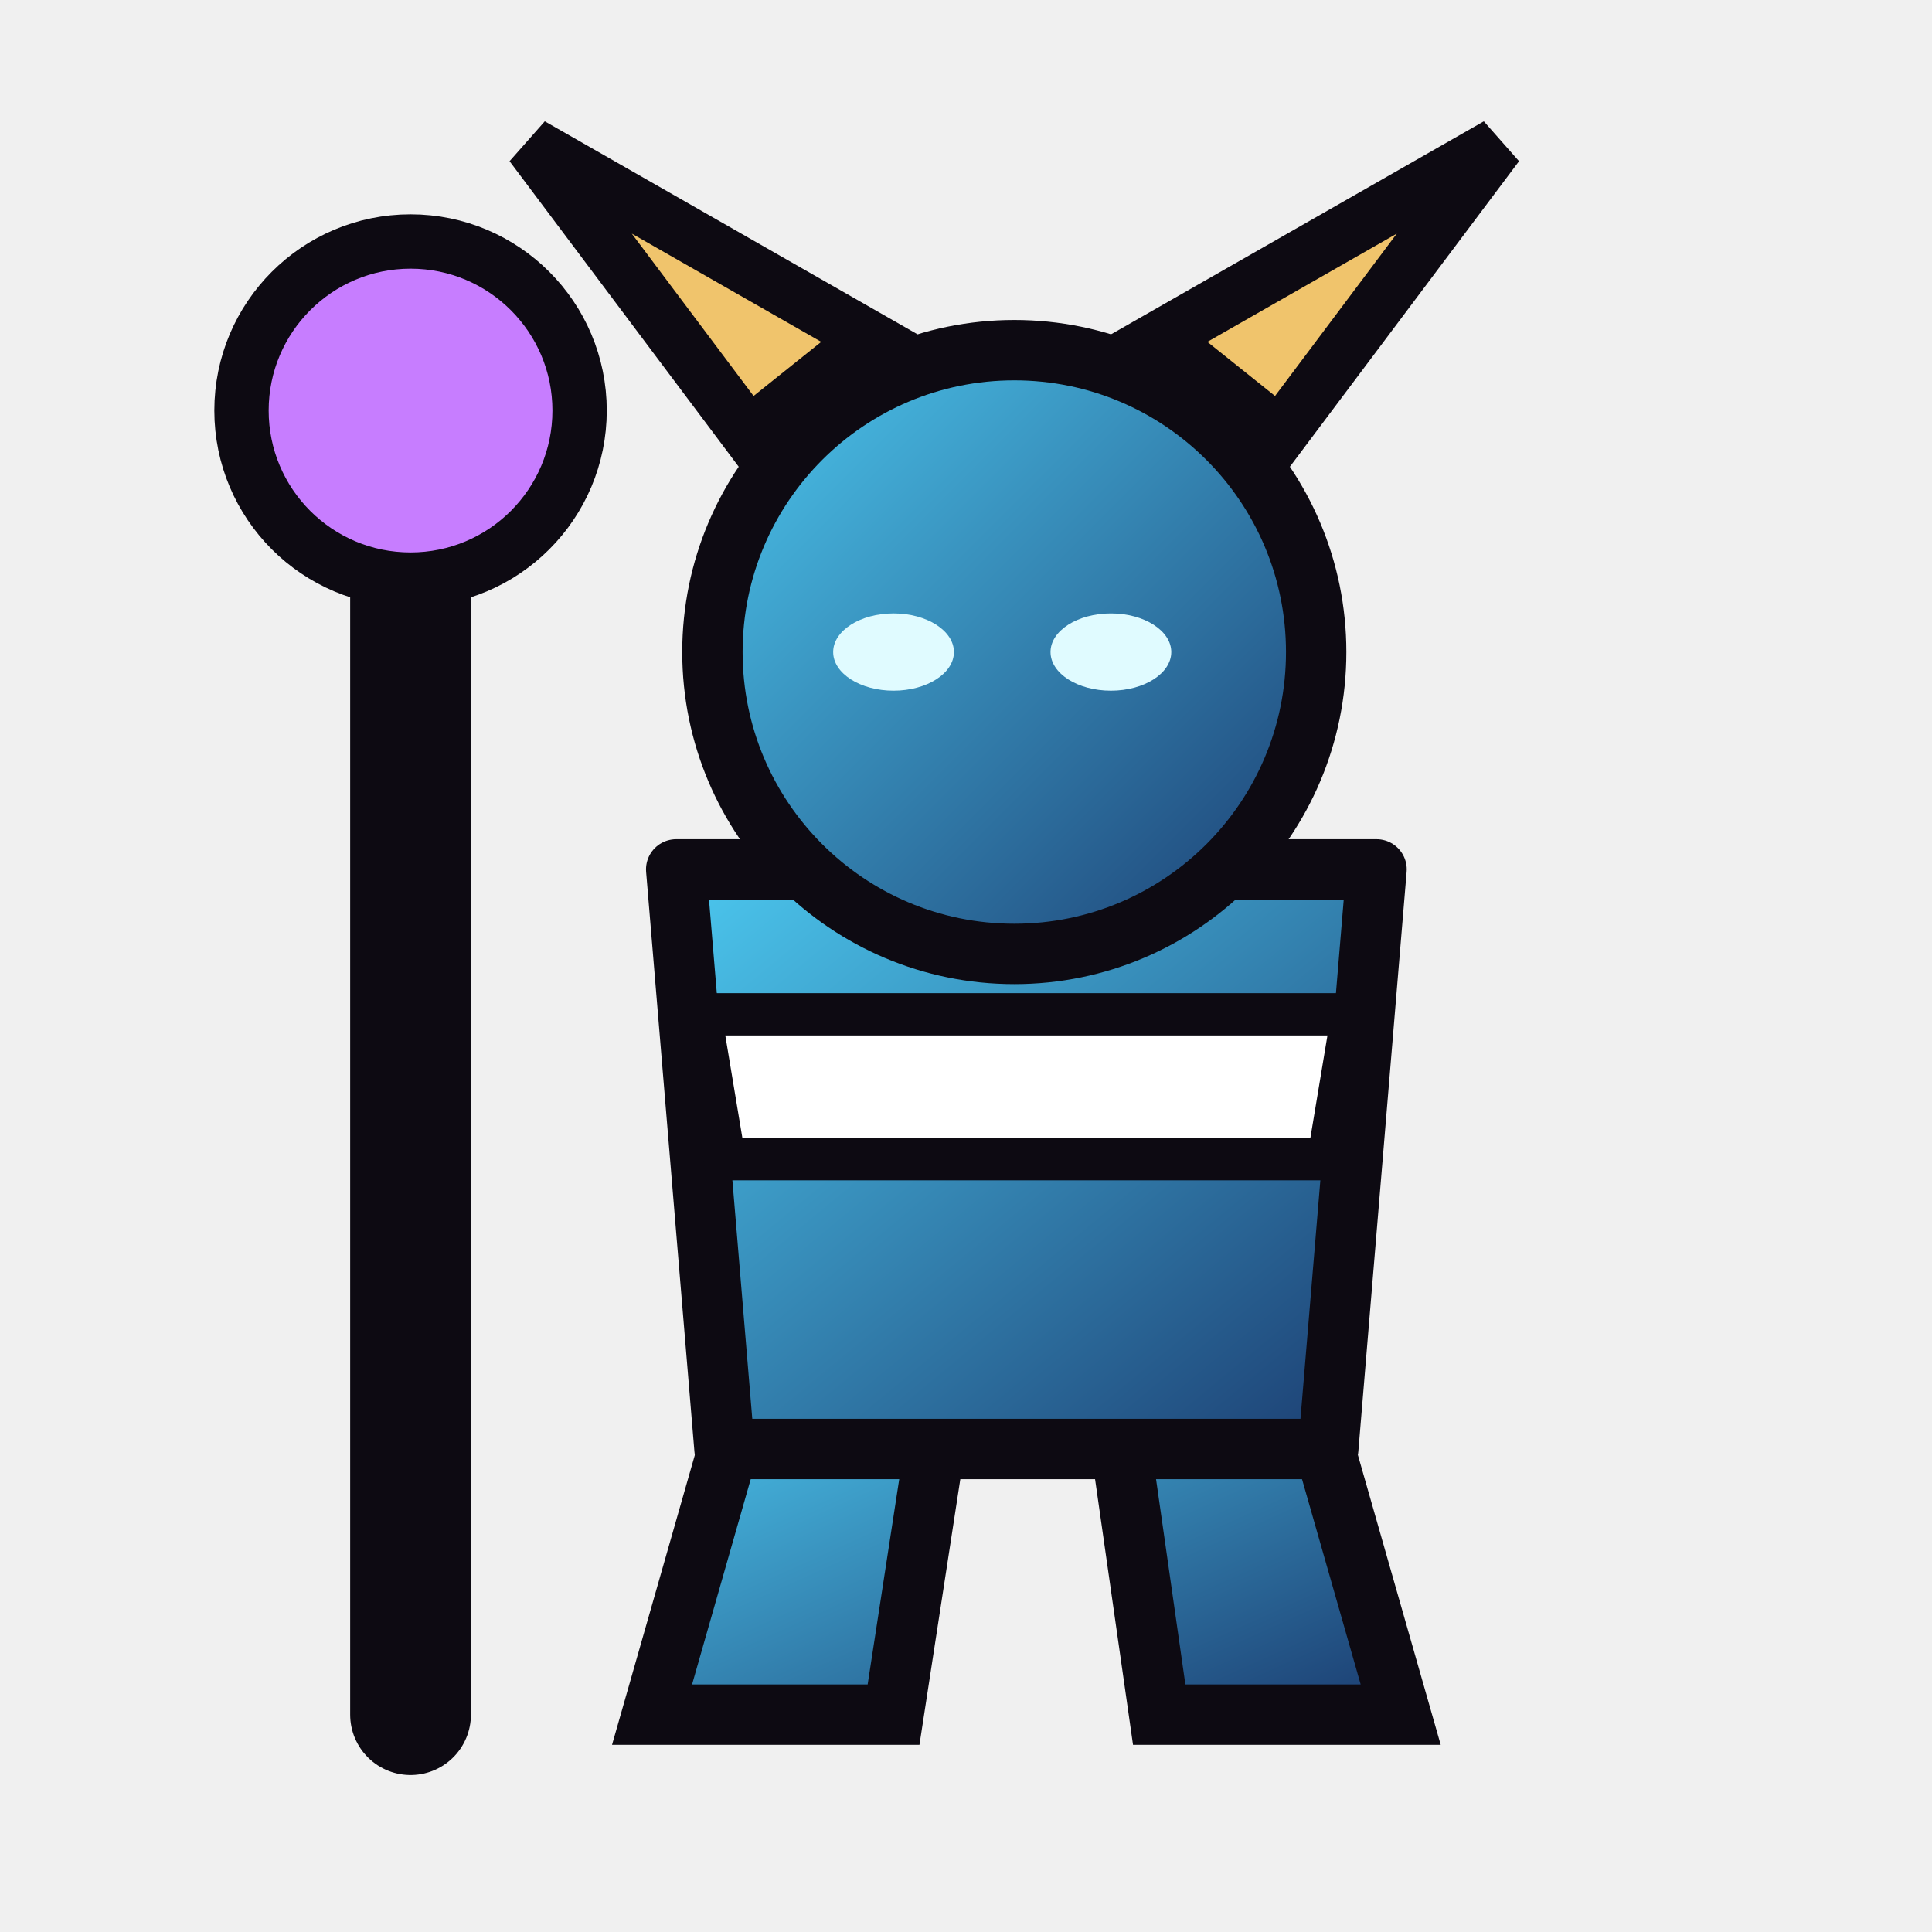
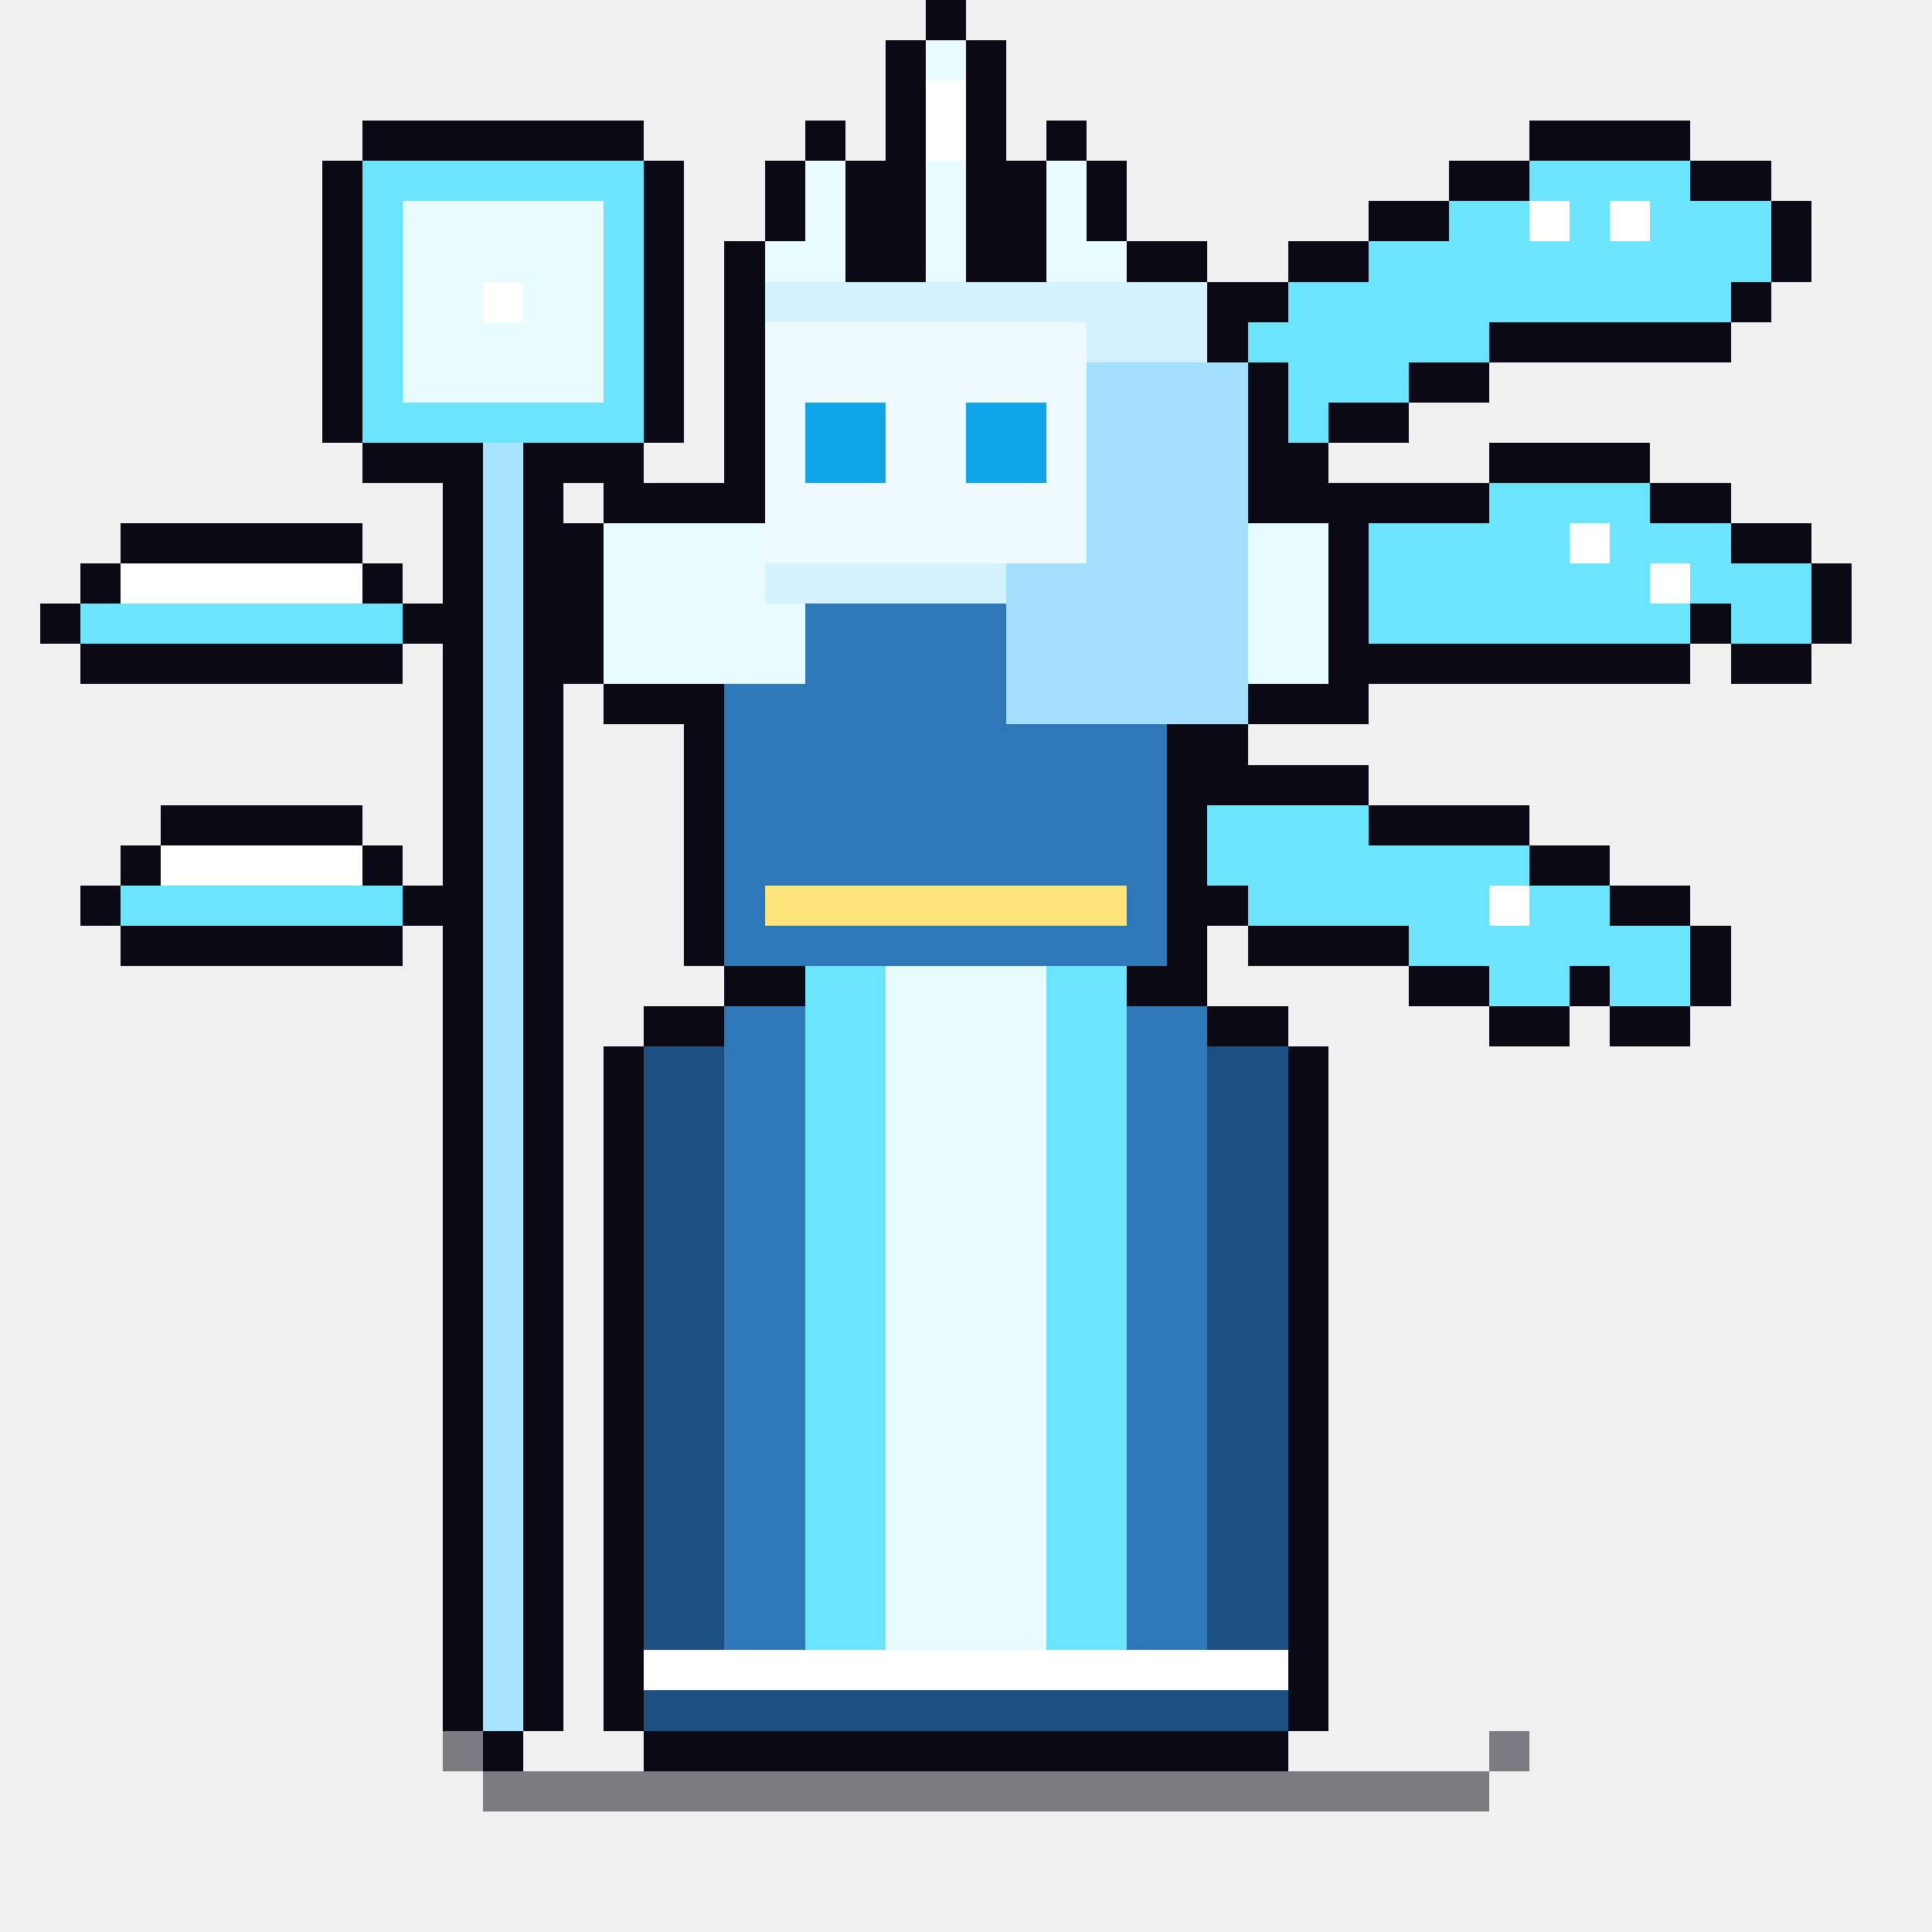
- <svg xmlns="http://www.w3.org/2000/svg" viewBox="0 0 160 160">
-   <defs>
-     <linearGradient id="eb" x1="0" y1="0" x2="1" y2="1">
-       <stop offset="0%" stop-color="#4cc9f0" />
-       <stop offset="100%" stop-color="#1b3b6f" />
-     </linearGradient>
-   </defs>
-   <line x1="34" y1="142" x2="34" y2="42" stroke="#0d0a12" stroke-width="10" stroke-linecap="round" />
-   <circle cx="34" cy="34" r="14" fill="#c77dff" stroke="#0d0a12" stroke-width="4.5" />
-   <path d="M62 114 L54 142 L74 142 L78 116 Z M92 114 L96 142 L116 142 L108 114 Z" fill="url(#eb)" stroke="#0d0a12" stroke-width="5" />
-   <path d="M56 72 L114 72 L110 120 L60 120 Z" fill="url(#eb)" stroke="#0d0a12" stroke-width="5" stroke-linejoin="round" />
-   <path d="M58 84 L112 84 L110 96 L60 96 Z" fill="#ffffff" stroke="#0d0a12" stroke-width="3.5" />
-   <path d="M62 36 L44 12 L72 28 Z M106 36 L124 12 L96 28 Z" fill="#f0c46c" stroke="#0d0a12" stroke-width="4.5" />
-   <circle cx="84" cy="54" r="25" fill="url(#eb)" stroke="#0d0a12" stroke-width="5" />
-   <ellipse cx="74" cy="54" rx="5" ry="3.2" fill="#e0fbff" />
-   <ellipse cx="92" cy="54" rx="5" ry="3.2" fill="#e0fbff" />
+ <svg xmlns="http://www.w3.org/2000/svg" width="192" height="192" viewBox="0 0 48 48" shape-rendering="crispEdges">
+   <rect x="23" y="0" width="1" height="1" fill="#0b0914" />
+   <rect x="22" y="1" width="1" height="6" fill="#0b0914" />
+   <rect x="23" y="1" width="1" height="1" fill="#e8fbff" />
+   <rect x="24" y="1" width="1" height="6" fill="#0b0914" />
+   <rect x="23" y="2" width="1" height="2" fill="#ffffff" />
+   <rect x="9" y="3" width="7" height="1" fill="#0b0914" />
+   <rect x="20" y="3" width="1" height="1" fill="#0b0914" />
+   <rect x="26" y="3" width="1" height="1" fill="#0b0914" />
+   <rect x="38" y="3" width="4" height="1" fill="#0b0914" />
+   <rect x="8" y="4" width="1" height="7" fill="#0b0914" />
+   <rect x="9" y="4" width="7" height="1" fill="#6be5ff" />
+   <rect x="16" y="4" width="1" height="7" fill="#0b0914" />
+   <rect x="19" y="4" width="1" height="2" fill="#0b0914" />
+   <rect x="20" y="4" width="1" height="3" fill="#e8fbff" />
+   <rect x="21" y="4" width="1" height="3" fill="#0b0914" />
+   <rect x="23" y="4" width="1" height="3" fill="#e8fbff" />
+   <rect x="25" y="4" width="1" height="3" fill="#0b0914" />
+   <rect x="26" y="4" width="1" height="3" fill="#e8fbff" />
+   <rect x="27" y="4" width="1" height="2" fill="#0b0914" />
+   <rect x="36" y="4" width="2" height="1" fill="#0b0914" />
+   <rect x="38" y="4" width="4" height="1" fill="#6be5ff" />
+   <rect x="42" y="4" width="2" height="1" fill="#0b0914" />
+   <rect x="9" y="5" width="1" height="6" fill="#6be5ff" />
+   <rect x="10" y="5" width="5" height="2" fill="#e8fbff" />
+   <rect x="15" y="5" width="1" height="6" fill="#6be5ff" />
+   <rect x="34" y="5" width="2" height="1" fill="#0b0914" />
+   <rect x="36" y="5" width="2" height="3" fill="#6be5ff" />
+   <rect x="38" y="5" width="1" height="1" fill="#ffffff" />
+   <rect x="39" y="5" width="1" height="3" fill="#6be5ff" />
+   <rect x="40" y="5" width="1" height="1" fill="#ffffff" />
+   <rect x="41" y="5" width="3" height="2" fill="#6be5ff" />
+   <rect x="44" y="5" width="1" height="2" fill="#0b0914" />
+   <rect x="18" y="6" width="1" height="7" fill="#0b0914" />
+   <rect x="19" y="6" width="1" height="1" fill="#e8fbff" />
+   <rect x="27" y="6" width="1" height="1" fill="#e8fbff" />
+   <rect x="28" y="6" width="2" height="1" fill="#0b0914" />
+   <rect x="32" y="6" width="2" height="1" fill="#0b0914" />
+   <rect x="34" y="6" width="2" height="3" fill="#6be5ff" />
+   <rect x="38" y="6" width="1" height="2" fill="#6be5ff" />
+   <rect x="40" y="6" width="1" height="2" fill="#6be5ff" />
+   <rect x="10" y="7" width="2" height="3" fill="#e8fbff" />
+   <rect x="12" y="7" width="1" height="1" fill="#ffffff" />
+   <rect x="13" y="7" width="2" height="3" fill="#e8fbff" />
+   <rect x="19" y="7" width="11" height="1" fill="#d4f2ff" />
+   <rect x="30" y="7" width="2" height="1" fill="#0b0914" />
+   <rect x="32" y="7" width="2" height="3" fill="#6be5ff" />
+   <rect x="41" y="7" width="2" height="1" fill="#6be5ff" />
+   <rect x="43" y="7" width="1" height="1" fill="#0b0914" />
+   <rect x="12" y="8" width="1" height="2" fill="#e8fbff" />
+   <rect x="19" y="8" width="8" height="2" fill="#effaff" />
+   <rect x="27" y="8" width="3" height="1" fill="#d4f2ff" />
+   <rect x="30" y="8" width="1" height="1" fill="#0b0914" />
+   <rect x="31" y="8" width="1" height="1" fill="#6be5ff" />
+   <rect x="36" y="8" width="1" height="1" fill="#6be5ff" />
+   <rect x="37" y="8" width="6" height="1" fill="#0b0914" />
+   <rect x="27" y="9" width="4" height="9" fill="#a3e0ff" />
+   <rect x="31" y="9" width="1" height="4" fill="#0b0914" />
+   <rect x="34" y="9" width="1" height="1" fill="#6be5ff" />
+   <rect x="35" y="9" width="2" height="1" fill="#0b0914" />
+   <rect x="10" y="10" width="5" height="1" fill="#6be5ff" />
+   <rect x="19" y="10" width="1" height="4" fill="#effaff" />
+   <rect x="20" y="10" width="2" height="2" fill="#0ea5e9" />
+   <rect x="22" y="10" width="2" height="4" fill="#effaff" />
+   <rect x="24" y="10" width="2" height="2" fill="#0ea5e9" />
+   <rect x="26" y="10" width="1" height="4" fill="#effaff" />
+   <rect x="32" y="10" width="1" height="1" fill="#6be5ff" />
+   <rect x="33" y="10" width="2" height="1" fill="#0b0914" />
+   <rect x="9" y="11" width="3" height="1" fill="#0b0914" />
+   <rect x="12" y="11" width="1" height="32" fill="#a8e6ff" />
+   <rect x="13" y="11" width="3" height="1" fill="#0b0914" />
+   <rect x="32" y="11" width="1" height="2" fill="#0b0914" />
+   <rect x="37" y="11" width="4" height="1" fill="#0b0914" />
+   <rect x="11" y="12" width="1" height="31" fill="#0b0914" />
+   <rect x="13" y="12" width="1" height="31" fill="#0b0914" />
+   <rect x="15" y="12" width="3" height="1" fill="#0b0914" />
+   <rect x="20" y="12" width="2" height="2" fill="#effaff" />
+   <rect x="24" y="12" width="2" height="2" fill="#effaff" />
+   <rect x="33" y="12" width="4" height="1" fill="#0b0914" />
+   <rect x="37" y="12" width="4" height="1" fill="#6be5ff" />
+   <rect x="41" y="12" width="2" height="1" fill="#0b0914" />
+   <rect x="3" y="13" width="6" height="1" fill="#0b0914" />
+   <rect x="14" y="13" width="1" height="4" fill="#0b0914" />
+   <rect x="15" y="13" width="4" height="4" fill="#e8fbff" />
+   <rect x="31" y="13" width="2" height="4" fill="#e8fbff" />
+   <rect x="33" y="13" width="1" height="5" fill="#0b0914" />
+   <rect x="34" y="13" width="5" height="3" fill="#6be5ff" />
+   <rect x="39" y="13" width="1" height="1" fill="#ffffff" />
+   <rect x="40" y="13" width="3" height="1" fill="#6be5ff" />
+   <rect x="43" y="13" width="2" height="1" fill="#0b0914" />
+   <rect x="2" y="14" width="1" height="1" fill="#0b0914" />
+   <rect x="3" y="14" width="6" height="1" fill="#ffffff" />
+   <rect x="9" y="14" width="1" height="1" fill="#0b0914" />
+   <rect x="19" y="14" width="6" height="1" fill="#d4f2ff" />
+   <rect x="25" y="14" width="2" height="4" fill="#a3e0ff" />
+   <rect x="39" y="14" width="2" height="2" fill="#6be5ff" />
+   <rect x="41" y="14" width="1" height="1" fill="#ffffff" />
+   <rect x="42" y="14" width="3" height="1" fill="#6be5ff" />
+   <rect x="45" y="14" width="1" height="2" fill="#0b0914" />
+   <rect x="1" y="15" width="1" height="1" fill="#0b0914" />
+   <rect x="2" y="15" width="8" height="1" fill="#6be5ff" />
+   <rect x="10" y="15" width="1" height="1" fill="#0b0914" />
+   <rect x="19" y="15" width="1" height="2" fill="#e8fbff" />
+   <rect x="20" y="15" width="5" height="7" fill="#2d78b8" />
+   <rect x="41" y="15" width="1" height="1" fill="#6be5ff" />
+   <rect x="42" y="15" width="1" height="1" fill="#0b0914" />
+   <rect x="43" y="15" width="2" height="1" fill="#6be5ff" />
+   <rect x="2" y="16" width="8" height="1" fill="#0b0914" />
+   <rect x="34" y="16" width="8" height="1" fill="#0b0914" />
+   <rect x="43" y="16" width="2" height="1" fill="#0b0914" />
+   <rect x="15" y="17" width="3" height="1" fill="#0b0914" />
+   <rect x="18" y="17" width="2" height="5" fill="#2d78b8" />
+   <rect x="31" y="17" width="2" height="1" fill="#0b0914" />
+   <rect x="17" y="18" width="1" height="6" fill="#0b0914" />
+   <rect x="25" y="18" width="4" height="4" fill="#2d78b8" />
+   <rect x="29" y="18" width="2" height="2" fill="#0b0914" />
+   <rect x="31" y="19" width="3" height="1" fill="#0b0914" />
+   <rect x="4" y="20" width="5" height="1" fill="#0b0914" />
+   <rect x="29" y="20" width="1" height="5" fill="#0b0914" />
+   <rect x="30" y="20" width="4" height="2" fill="#6be5ff" />
+   <rect x="34" y="20" width="4" height="1" fill="#0b0914" />
+   <rect x="3" y="21" width="1" height="1" fill="#0b0914" />
+   <rect x="4" y="21" width="5" height="1" fill="#ffffff" />
+   <rect x="9" y="21" width="1" height="1" fill="#0b0914" />
+   <rect x="34" y="21" width="4" height="1" fill="#6be5ff" />
+   <rect x="38" y="21" width="2" height="1" fill="#0b0914" />
+   <rect x="2" y="22" width="1" height="1" fill="#0b0914" />
+   <rect x="3" y="22" width="7" height="1" fill="#6be5ff" />
+   <rect x="10" y="22" width="1" height="1" fill="#0b0914" />
+   <rect x="18" y="22" width="1" height="2" fill="#2d78b8" />
+   <rect x="19" y="22" width="9" height="1" fill="#ffe47a" />
+   <rect x="28" y="22" width="1" height="2" fill="#2d78b8" />
+   <rect x="30" y="22" width="1" height="1" fill="#0b0914" />
+   <rect x="31" y="22" width="6" height="1" fill="#6be5ff" />
+   <rect x="37" y="22" width="1" height="1" fill="#ffffff" />
+   <rect x="38" y="22" width="2" height="2" fill="#6be5ff" />
+   <rect x="40" y="22" width="2" height="1" fill="#0b0914" />
+   <rect x="3" y="23" width="7" height="1" fill="#0b0914" />
+   <rect x="19" y="23" width="9" height="1" fill="#2d78b8" />
+   <rect x="31" y="23" width="4" height="1" fill="#0b0914" />
+   <rect x="35" y="23" width="3" height="1" fill="#6be5ff" />
+   <rect x="40" y="23" width="2" height="2" fill="#6be5ff" />
+   <rect x="42" y="23" width="1" height="2" fill="#0b0914" />
+   <rect x="18" y="24" width="2" height="1" fill="#0b0914" />
+   <rect x="20" y="24" width="2" height="17" fill="#6be5ff" />
+   <rect x="22" y="24" width="4" height="17" fill="#e8fbff" />
+   <rect x="26" y="24" width="2" height="17" fill="#6be5ff" />
+   <rect x="28" y="24" width="1" height="1" fill="#0b0914" />
+   <rect x="35" y="24" width="2" height="1" fill="#0b0914" />
+   <rect x="37" y="24" width="2" height="1" fill="#6be5ff" />
+   <rect x="39" y="24" width="1" height="1" fill="#0b0914" />
+   <rect x="16" y="25" width="2" height="1" fill="#0b0914" />
+   <rect x="18" y="25" width="2" height="16" fill="#2d78b8" />
+   <rect x="28" y="25" width="2" height="16" fill="#2d78b8" />
+   <rect x="30" y="25" width="2" height="1" fill="#0b0914" />
+   <rect x="37" y="25" width="2" height="1" fill="#0b0914" />
+   <rect x="40" y="25" width="2" height="1" fill="#0b0914" />
+   <rect x="15" y="26" width="1" height="17" fill="#0b0914" />
+   <rect x="16" y="26" width="2" height="15" fill="#1c4f82" />
+   <rect x="30" y="26" width="2" height="15" fill="#1c4f82" />
+   <rect x="32" y="26" width="1" height="17" fill="#0b0914" />
+   <rect x="16" y="41" width="16" height="1" fill="#ffffff" />
+   <rect x="16" y="42" width="16" height="1" fill="#1c4f82" />
+   <rect x="11" y="43" width="1" height="1" fill="#070912" fill-opacity="0.50" />
+   <rect x="12" y="43" width="1" height="1" fill="#0b0914" />
+   <rect x="16" y="43" width="16" height="1" fill="#0b0914" />
+   <rect x="37" y="43" width="1" height="1" fill="#070912" fill-opacity="0.50" />
+   <rect x="12" y="44" width="25" height="1" fill="#070912" fill-opacity="0.50" />
</svg>
